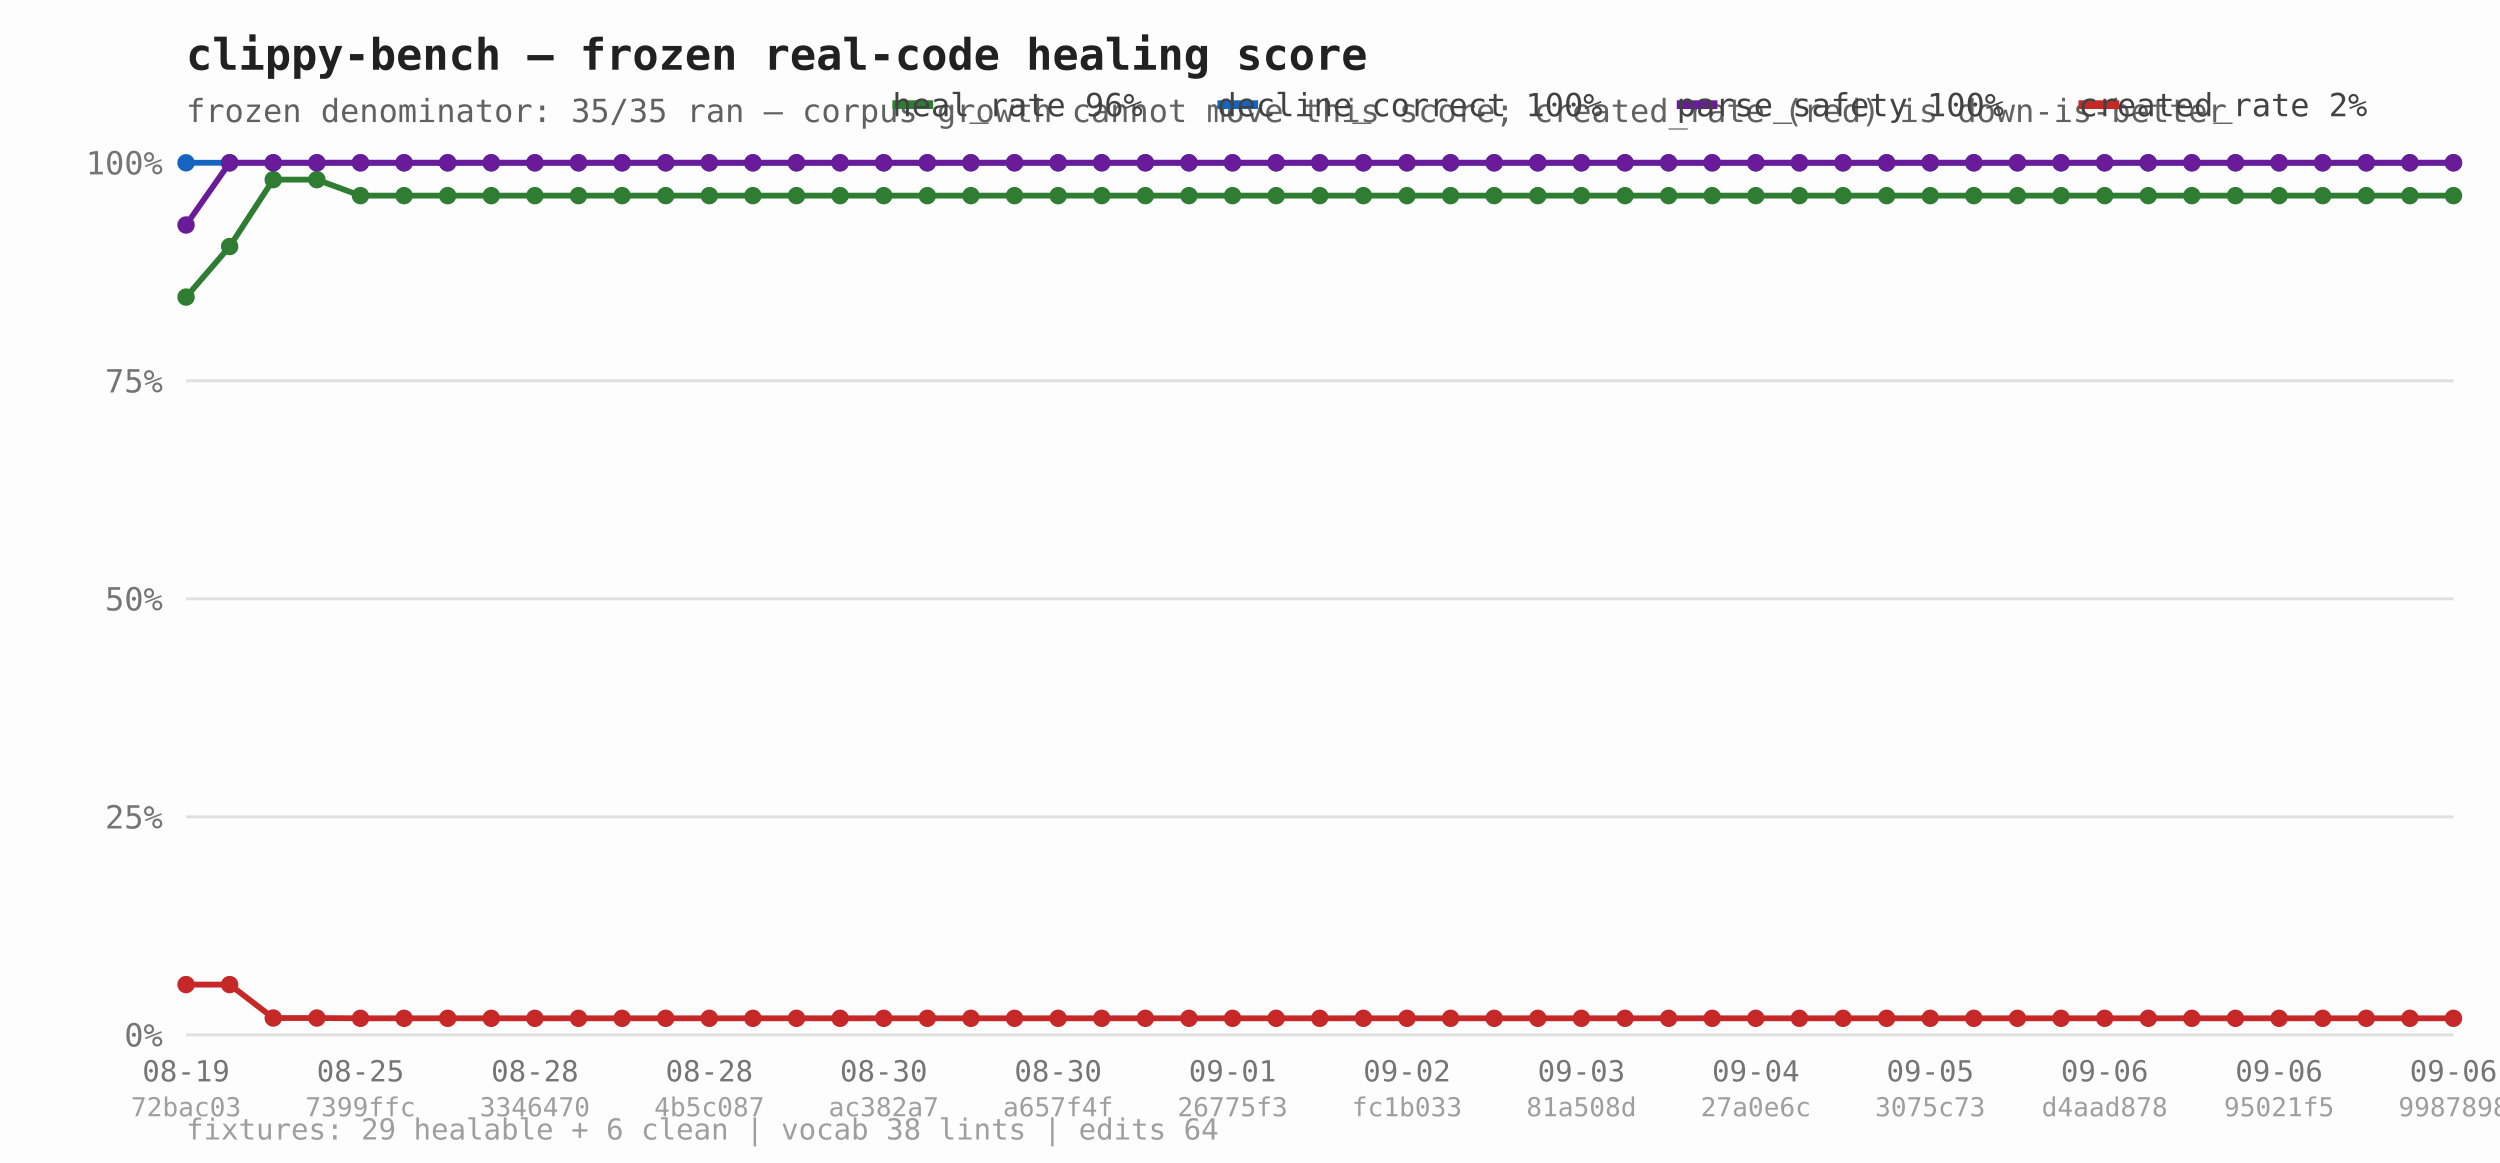
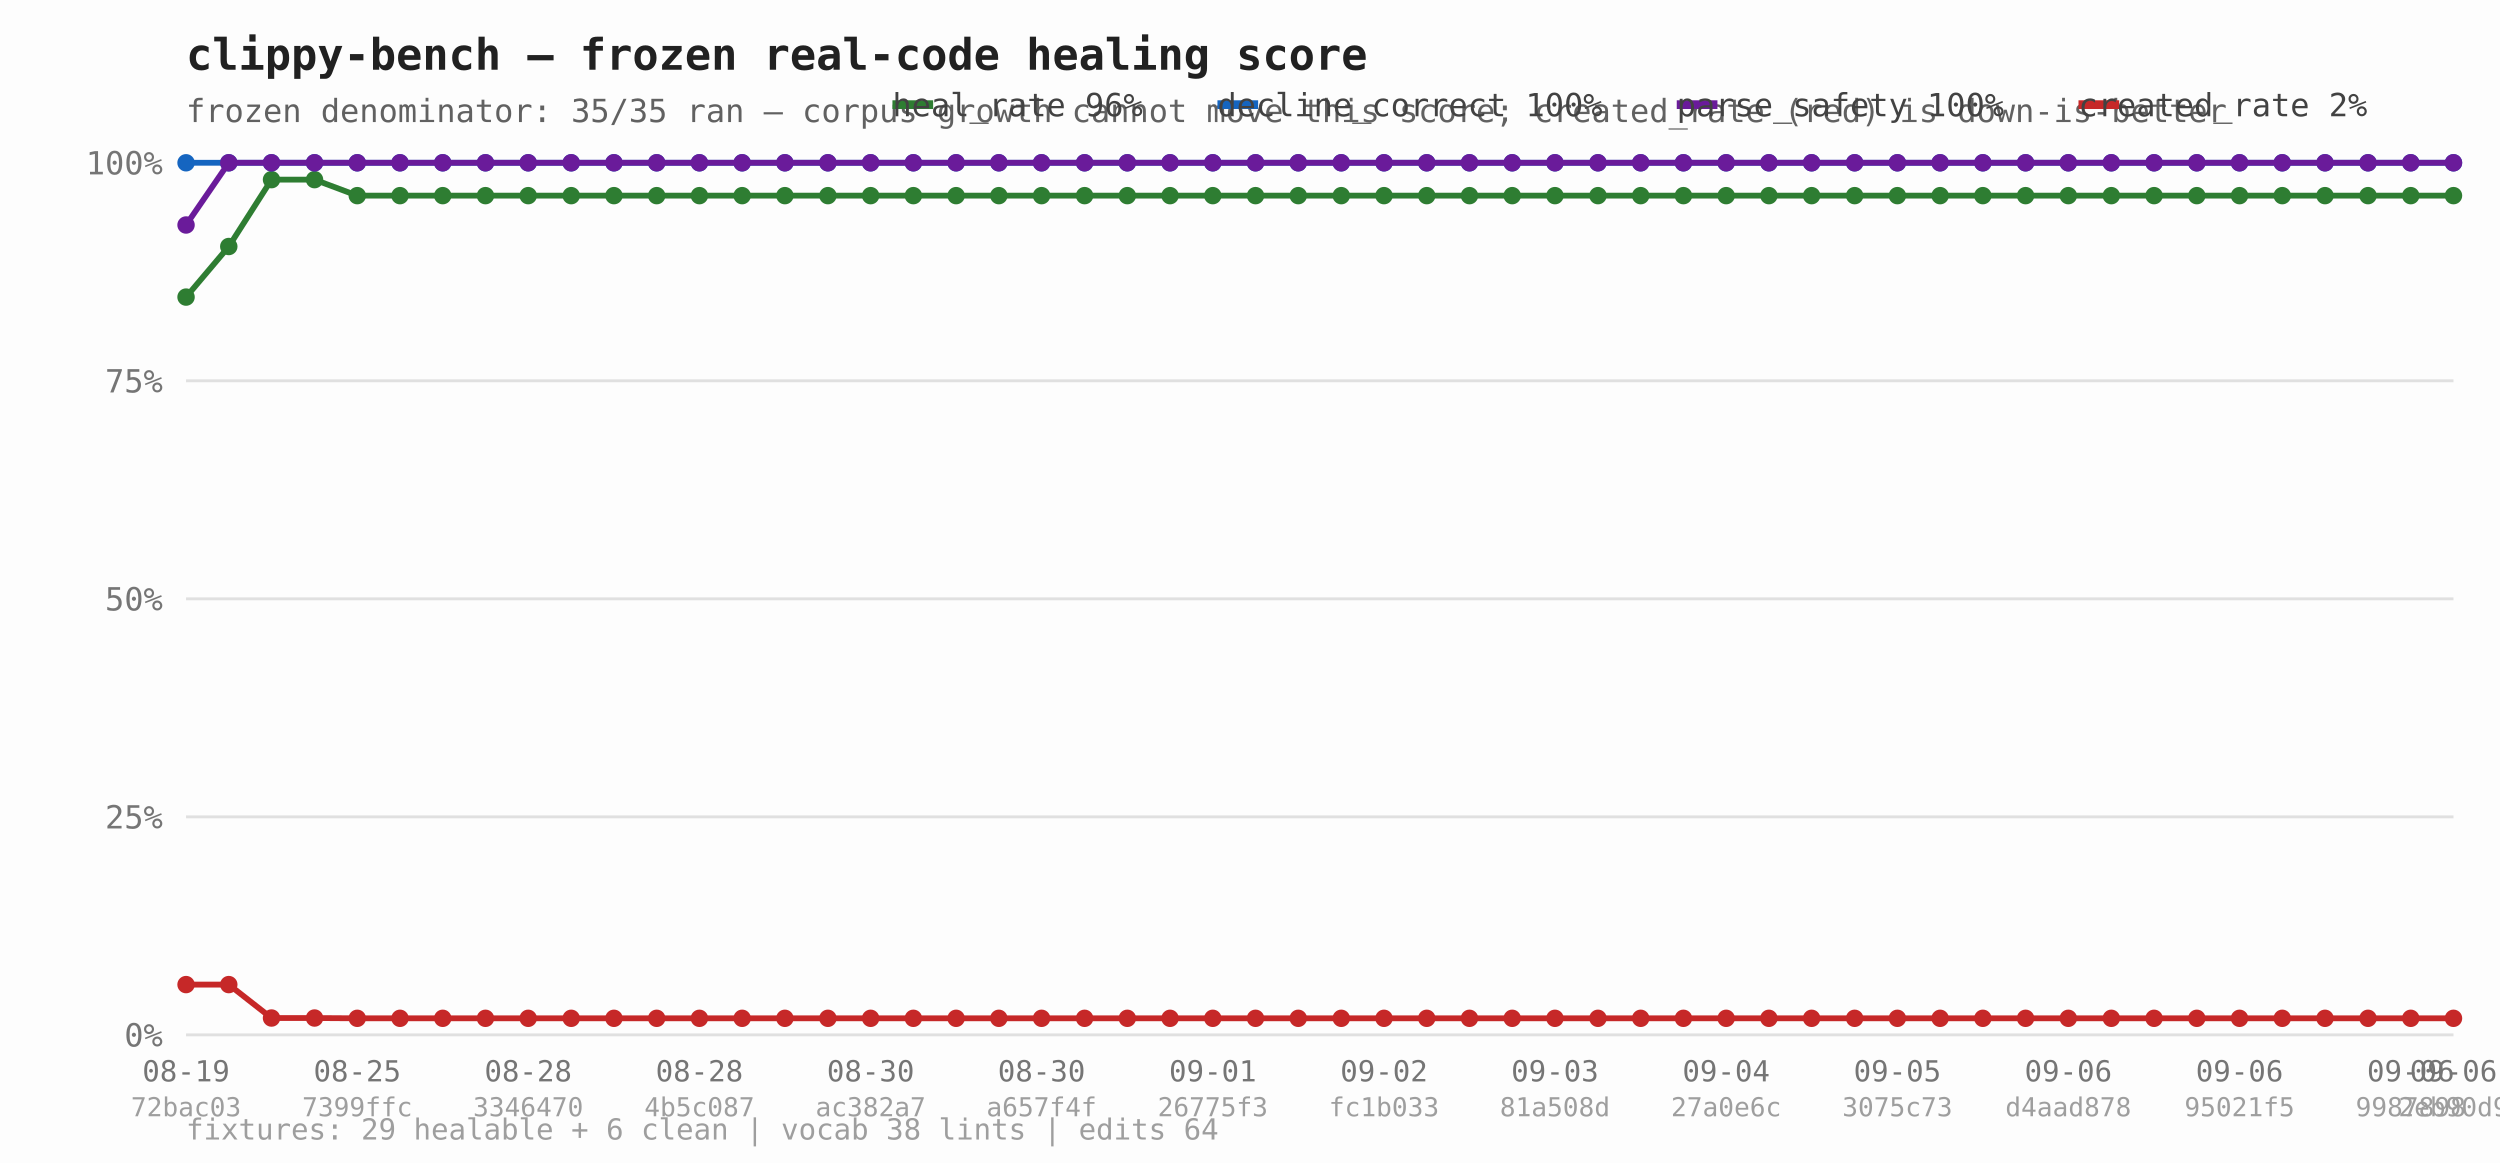
<svg xmlns="http://www.w3.org/2000/svg" width="860" height="400" viewBox="0 0 860 400" font-family="ui-monospace,Menlo,monospace">
  <rect width="100%" height="100%" fill="#fdfdfd" />
  <text x="64" y="24" font-size="15" font-weight="bold" fill="#212121">clippy-bench — frozen real-code healing score</text>
  <text x="64" y="42" font-size="11" fill="#616161">frozen denominator: 35/35 ran — corpus growth cannot move this score; created_rate (red) is down-is-better</text>
  <line x1="64" y1="356.0" x2="844" y2="356.0" stroke="#e0e0e0" stroke-width="1" />
  <text x="56" y="360.0" font-size="11" fill="#757575" text-anchor="end">0%</text>
  <line x1="64" y1="281.0" x2="844" y2="281.0" stroke="#e0e0e0" stroke-width="1" />
  <text x="56" y="285.0" font-size="11" fill="#757575" text-anchor="end">25%</text>
  <line x1="64" y1="206.0" x2="844" y2="206.0" stroke="#e0e0e0" stroke-width="1" />
  <text x="56" y="210.0" font-size="11" fill="#757575" text-anchor="end">50%</text>
  <line x1="64" y1="131.0" x2="844" y2="131.0" stroke="#e0e0e0" stroke-width="1" />
  <text x="56" y="135.0" font-size="11" fill="#757575" text-anchor="end">75%</text>
  <line x1="64" y1="56.0" x2="844" y2="56.0" stroke="#e0e0e0" stroke-width="1" />
  <text x="56" y="60.0" font-size="11" fill="#757575" text-anchor="end">100%</text>
  <line x1="715.0" y1="36" x2="729.0" y2="36" stroke="#c62828" stroke-width="3" />
  <text x="715.0" y="40" font-size="11" fill="#424242">created_rate 2%</text>
  <line x1="576.8" y1="36" x2="590.8" y2="36" stroke="#6a1b9a" stroke-width="3" />
  <text x="576.8" y="40" font-size="11" fill="#424242">parse_safety 100%</text>
  <line x1="418.8" y1="36" x2="432.8" y2="36" stroke="#1565c0" stroke-width="3" />
  <text x="418.8" y="40" font-size="11" fill="#424242">decline_correct 100%</text>
  <line x1="307.0" y1="36" x2="321.0" y2="36" stroke="#2e7d32" stroke-width="3" />
  <text x="307.0" y="40" font-size="11" fill="#424242">heal_rate 96%</text>
-   <path d="M 64.0 102.2 L 79.0 84.8 L 94.0 61.8 L 109.0 61.8 L 124.0 67.3 L 139.0 67.3 L 154.0 67.3 L 169.0 67.3 L 184.0 67.3 L 199.0 67.3 L 214.0 67.3 L 229.0 67.3 L 244.0 67.3 L 259.0 67.3 L 274.0 67.3 L 289.0 67.3 L 304.0 67.3 L 319.0 67.3 L 334.0 67.3 L 349.0 67.3 L 364.0 67.3 L 379.0 67.3 L 394.0 67.3 L 409.0 67.3 L 424.0 67.3 L 439.0 67.3 L 454.0 67.3 L 469.0 67.3 L 484.0 67.3 L 499.0 67.3 L 514.0 67.3 L 529.0 67.3 L 544.0 67.3 L 559.0 67.3 L 574.0 67.3 L 589.0 67.3 L 604.0 67.3 L 619.0 67.3 L 634.0 67.3 L 649.0 67.3 L 664.0 67.3 L 679.0 67.3 L 694.0 67.3 L 709.0 67.3 L 724.0 67.3 L 739.0 67.3 L 754.0 67.3 L 769.0 67.3 L 784.0 67.3 L 799.0 67.3 L 814.0 67.3 L 829.0 67.3 L 844.0 67.3" fill="none" stroke="#2e7d32" stroke-width="2" stroke-linejoin="round" stroke-linecap="round" />
+   <path d="M 64.0 102.2 L 78.7 84.8 L 93.4 61.8 L 108.2 61.8 L 122.9 67.3 L 137.6 67.3 L 152.3 67.3 L 167.0 67.3 L 181.7 67.3 L 196.5 67.3 L 211.2 67.3 L 225.9 67.3 L 240.6 67.3 L 255.3 67.3 L 270.0 67.3 L 284.8 67.3 L 299.5 67.3 L 314.2 67.3 L 328.9 67.3 L 343.6 67.3 L 358.3 67.3 L 373.1 67.3 L 387.8 67.3 L 402.5 67.3 L 417.2 67.3 L 431.9 67.3 L 446.6 67.3 L 461.4 67.3 L 476.1 67.3 L 490.8 67.3 L 505.5 67.3 L 520.2 67.3 L 534.9 67.3 L 549.7 67.3 L 564.4 67.3 L 579.1 67.3 L 593.8 67.3 L 608.5 67.3 L 623.2 67.3 L 638.0 67.3 L 652.7 67.3 L 667.4 67.3 L 682.1 67.3 L 696.8 67.3 L 711.5 67.3 L 726.3 67.3 L 741.0 67.3 L 755.7 67.3 L 770.4 67.3 L 785.1 67.3 L 799.8 67.3 L 814.6 67.3 L 829.3 67.3 L 844.0 67.3" fill="none" stroke="#2e7d32" stroke-width="2" stroke-linejoin="round" stroke-linecap="round" />
  <circle cx="64.0" cy="102.2" r="3" fill="#2e7d32" />
-   <circle cx="79.0" cy="84.8" r="3" fill="#2e7d32" />
-   <circle cx="94.0" cy="61.8" r="3" fill="#2e7d32" />
-   <circle cx="109.0" cy="61.8" r="3" fill="#2e7d32" />
-   <circle cx="124.0" cy="67.3" r="3" fill="#2e7d32" />
-   <circle cx="139.0" cy="67.3" r="3" fill="#2e7d32" />
-   <circle cx="154.0" cy="67.3" r="3" fill="#2e7d32" />
-   <circle cx="169.0" cy="67.3" r="3" fill="#2e7d32" />
-   <circle cx="184.0" cy="67.3" r="3" fill="#2e7d32" />
-   <circle cx="199.0" cy="67.3" r="3" fill="#2e7d32" />
-   <circle cx="214.0" cy="67.3" r="3" fill="#2e7d32" />
-   <circle cx="229.0" cy="67.3" r="3" fill="#2e7d32" />
-   <circle cx="244.0" cy="67.3" r="3" fill="#2e7d32" />
-   <circle cx="259.0" cy="67.3" r="3" fill="#2e7d32" />
-   <circle cx="274.0" cy="67.3" r="3" fill="#2e7d32" />
-   <circle cx="289.0" cy="67.3" r="3" fill="#2e7d32" />
-   <circle cx="304.0" cy="67.3" r="3" fill="#2e7d32" />
-   <circle cx="319.0" cy="67.3" r="3" fill="#2e7d32" />
-   <circle cx="334.0" cy="67.3" r="3" fill="#2e7d32" />
-   <circle cx="349.0" cy="67.3" r="3" fill="#2e7d32" />
-   <circle cx="364.0" cy="67.3" r="3" fill="#2e7d32" />
-   <circle cx="379.0" cy="67.3" r="3" fill="#2e7d32" />
-   <circle cx="394.0" cy="67.3" r="3" fill="#2e7d32" />
-   <circle cx="409.0" cy="67.3" r="3" fill="#2e7d32" />
-   <circle cx="424.0" cy="67.3" r="3" fill="#2e7d32" />
-   <circle cx="439.0" cy="67.3" r="3" fill="#2e7d32" />
-   <circle cx="454.0" cy="67.3" r="3" fill="#2e7d32" />
-   <circle cx="469.0" cy="67.3" r="3" fill="#2e7d32" />
-   <circle cx="484.0" cy="67.3" r="3" fill="#2e7d32" />
-   <circle cx="499.0" cy="67.3" r="3" fill="#2e7d32" />
-   <circle cx="514.0" cy="67.3" r="3" fill="#2e7d32" />
-   <circle cx="529.0" cy="67.3" r="3" fill="#2e7d32" />
-   <circle cx="544.0" cy="67.3" r="3" fill="#2e7d32" />
-   <circle cx="559.0" cy="67.3" r="3" fill="#2e7d32" />
-   <circle cx="574.0" cy="67.3" r="3" fill="#2e7d32" />
-   <circle cx="589.0" cy="67.3" r="3" fill="#2e7d32" />
-   <circle cx="604.0" cy="67.3" r="3" fill="#2e7d32" />
-   <circle cx="619.0" cy="67.3" r="3" fill="#2e7d32" />
-   <circle cx="634.0" cy="67.3" r="3" fill="#2e7d32" />
-   <circle cx="649.0" cy="67.3" r="3" fill="#2e7d32" />
-   <circle cx="664.0" cy="67.3" r="3" fill="#2e7d32" />
-   <circle cx="679.0" cy="67.3" r="3" fill="#2e7d32" />
-   <circle cx="694.0" cy="67.3" r="3" fill="#2e7d32" />
-   <circle cx="709.0" cy="67.3" r="3" fill="#2e7d32" />
-   <circle cx="724.0" cy="67.3" r="3" fill="#2e7d32" />
-   <circle cx="739.0" cy="67.3" r="3" fill="#2e7d32" />
-   <circle cx="754.0" cy="67.3" r="3" fill="#2e7d32" />
-   <circle cx="769.0" cy="67.3" r="3" fill="#2e7d32" />
-   <circle cx="784.0" cy="67.3" r="3" fill="#2e7d32" />
-   <circle cx="799.0" cy="67.3" r="3" fill="#2e7d32" />
-   <circle cx="814.0" cy="67.3" r="3" fill="#2e7d32" />
-   <circle cx="829.0" cy="67.3" r="3" fill="#2e7d32" />
+   <circle cx="78.7" cy="84.8" r="3" fill="#2e7d32" />
+   <circle cx="93.4" cy="61.8" r="3" fill="#2e7d32" />
+   <circle cx="108.2" cy="61.8" r="3" fill="#2e7d32" />
+   <circle cx="122.9" cy="67.3" r="3" fill="#2e7d32" />
+   <circle cx="137.6" cy="67.3" r="3" fill="#2e7d32" />
+   <circle cx="152.3" cy="67.3" r="3" fill="#2e7d32" />
+   <circle cx="167.0" cy="67.3" r="3" fill="#2e7d32" />
+   <circle cx="181.7" cy="67.3" r="3" fill="#2e7d32" />
+   <circle cx="196.5" cy="67.3" r="3" fill="#2e7d32" />
+   <circle cx="211.2" cy="67.3" r="3" fill="#2e7d32" />
+   <circle cx="225.9" cy="67.3" r="3" fill="#2e7d32" />
+   <circle cx="240.6" cy="67.3" r="3" fill="#2e7d32" />
+   <circle cx="255.3" cy="67.3" r="3" fill="#2e7d32" />
+   <circle cx="270.0" cy="67.3" r="3" fill="#2e7d32" />
+   <circle cx="284.8" cy="67.3" r="3" fill="#2e7d32" />
+   <circle cx="299.5" cy="67.3" r="3" fill="#2e7d32" />
+   <circle cx="314.2" cy="67.3" r="3" fill="#2e7d32" />
+   <circle cx="328.9" cy="67.3" r="3" fill="#2e7d32" />
+   <circle cx="343.6" cy="67.3" r="3" fill="#2e7d32" />
+   <circle cx="358.3" cy="67.3" r="3" fill="#2e7d32" />
+   <circle cx="373.1" cy="67.3" r="3" fill="#2e7d32" />
+   <circle cx="387.8" cy="67.3" r="3" fill="#2e7d32" />
+   <circle cx="402.5" cy="67.3" r="3" fill="#2e7d32" />
+   <circle cx="417.2" cy="67.3" r="3" fill="#2e7d32" />
+   <circle cx="431.9" cy="67.3" r="3" fill="#2e7d32" />
+   <circle cx="446.6" cy="67.3" r="3" fill="#2e7d32" />
+   <circle cx="461.4" cy="67.3" r="3" fill="#2e7d32" />
+   <circle cx="476.1" cy="67.3" r="3" fill="#2e7d32" />
+   <circle cx="490.8" cy="67.3" r="3" fill="#2e7d32" />
+   <circle cx="505.5" cy="67.3" r="3" fill="#2e7d32" />
+   <circle cx="520.2" cy="67.3" r="3" fill="#2e7d32" />
+   <circle cx="534.9" cy="67.3" r="3" fill="#2e7d32" />
+   <circle cx="549.7" cy="67.3" r="3" fill="#2e7d32" />
+   <circle cx="564.4" cy="67.3" r="3" fill="#2e7d32" />
+   <circle cx="579.1" cy="67.3" r="3" fill="#2e7d32" />
+   <circle cx="593.8" cy="67.3" r="3" fill="#2e7d32" />
+   <circle cx="608.5" cy="67.3" r="3" fill="#2e7d32" />
+   <circle cx="623.2" cy="67.3" r="3" fill="#2e7d32" />
+   <circle cx="638.0" cy="67.3" r="3" fill="#2e7d32" />
+   <circle cx="652.7" cy="67.3" r="3" fill="#2e7d32" />
+   <circle cx="667.4" cy="67.3" r="3" fill="#2e7d32" />
+   <circle cx="682.1" cy="67.3" r="3" fill="#2e7d32" />
+   <circle cx="696.8" cy="67.3" r="3" fill="#2e7d32" />
+   <circle cx="711.5" cy="67.3" r="3" fill="#2e7d32" />
+   <circle cx="726.3" cy="67.3" r="3" fill="#2e7d32" />
+   <circle cx="741.0" cy="67.3" r="3" fill="#2e7d32" />
+   <circle cx="755.7" cy="67.3" r="3" fill="#2e7d32" />
+   <circle cx="770.4" cy="67.3" r="3" fill="#2e7d32" />
+   <circle cx="785.1" cy="67.3" r="3" fill="#2e7d32" />
+   <circle cx="799.8" cy="67.3" r="3" fill="#2e7d32" />
+   <circle cx="814.6" cy="67.3" r="3" fill="#2e7d32" />
+   <circle cx="829.3" cy="67.3" r="3" fill="#2e7d32" />
  <circle cx="844.0" cy="67.3" r="3" fill="#2e7d32" />
-   <path d="M 64.0 56.0 L 79.0 56.0 L 94.0 56.0 L 109.0 56.0 L 124.0 56.0 L 139.0 56.0 L 154.0 56.0 L 169.0 56.0 L 184.0 56.0 L 199.0 56.0 L 214.0 56.0 L 229.0 56.0 L 244.0 56.0 L 259.0 56.0 L 274.0 56.0 L 289.0 56.0 L 304.0 56.0 L 319.0 56.0 L 334.0 56.0 L 349.0 56.0 L 364.0 56.0 L 379.0 56.0 L 394.0 56.0 L 409.0 56.0 L 424.0 56.0 L 439.0 56.0 L 454.0 56.0 L 469.0 56.0 L 484.0 56.0 L 499.0 56.0 L 514.0 56.0 L 529.0 56.0 L 544.0 56.0 L 559.0 56.0 L 574.0 56.0 L 589.0 56.0 L 604.0 56.0 L 619.0 56.0 L 634.0 56.0 L 649.0 56.0 L 664.0 56.0 L 679.0 56.0 L 694.0 56.0 L 709.0 56.0 L 724.0 56.0 L 739.0 56.0 L 754.0 56.0 L 769.0 56.0 L 784.0 56.0 L 799.0 56.0 L 814.0 56.0 L 829.0 56.0 L 844.0 56.0" fill="none" stroke="#1565c0" stroke-width="2" stroke-linejoin="round" stroke-linecap="round" />
+   <path d="M 64.0 56.0 L 78.7 56.0 L 93.4 56.0 L 108.2 56.0 L 122.9 56.0 L 137.6 56.0 L 152.3 56.0 L 167.0 56.0 L 181.7 56.0 L 196.5 56.0 L 211.2 56.0 L 225.9 56.0 L 240.6 56.0 L 255.3 56.0 L 270.0 56.0 L 284.8 56.0 L 299.5 56.0 L 314.2 56.0 L 328.9 56.0 L 343.6 56.0 L 358.3 56.0 L 373.1 56.0 L 387.8 56.0 L 402.5 56.0 L 417.2 56.0 L 431.9 56.0 L 446.6 56.0 L 461.4 56.0 L 476.1 56.0 L 490.8 56.0 L 505.5 56.0 L 520.2 56.0 L 534.9 56.0 L 549.7 56.0 L 564.4 56.0 L 579.1 56.0 L 593.8 56.0 L 608.5 56.0 L 623.2 56.0 L 638.0 56.0 L 652.7 56.0 L 667.4 56.0 L 682.1 56.0 L 696.8 56.0 L 711.5 56.0 L 726.3 56.0 L 741.0 56.0 L 755.7 56.0 L 770.4 56.0 L 785.1 56.0 L 799.8 56.0 L 814.6 56.0 L 829.3 56.0 L 844.0 56.0" fill="none" stroke="#1565c0" stroke-width="2" stroke-linejoin="round" stroke-linecap="round" />
  <circle cx="64.0" cy="56.0" r="3" fill="#1565c0" />
-   <circle cx="79.0" cy="56.0" r="3" fill="#1565c0" />
-   <circle cx="94.0" cy="56.0" r="3" fill="#1565c0" />
-   <circle cx="109.0" cy="56.0" r="3" fill="#1565c0" />
-   <circle cx="124.0" cy="56.0" r="3" fill="#1565c0" />
-   <circle cx="139.0" cy="56.0" r="3" fill="#1565c0" />
-   <circle cx="154.0" cy="56.0" r="3" fill="#1565c0" />
-   <circle cx="169.0" cy="56.0" r="3" fill="#1565c0" />
-   <circle cx="184.0" cy="56.0" r="3" fill="#1565c0" />
-   <circle cx="199.0" cy="56.0" r="3" fill="#1565c0" />
-   <circle cx="214.0" cy="56.0" r="3" fill="#1565c0" />
-   <circle cx="229.0" cy="56.0" r="3" fill="#1565c0" />
-   <circle cx="244.0" cy="56.0" r="3" fill="#1565c0" />
-   <circle cx="259.0" cy="56.0" r="3" fill="#1565c0" />
-   <circle cx="274.0" cy="56.0" r="3" fill="#1565c0" />
-   <circle cx="289.0" cy="56.0" r="3" fill="#1565c0" />
-   <circle cx="304.0" cy="56.0" r="3" fill="#1565c0" />
-   <circle cx="319.0" cy="56.0" r="3" fill="#1565c0" />
-   <circle cx="334.0" cy="56.0" r="3" fill="#1565c0" />
-   <circle cx="349.0" cy="56.0" r="3" fill="#1565c0" />
-   <circle cx="364.0" cy="56.0" r="3" fill="#1565c0" />
-   <circle cx="379.0" cy="56.0" r="3" fill="#1565c0" />
-   <circle cx="394.0" cy="56.0" r="3" fill="#1565c0" />
-   <circle cx="409.0" cy="56.0" r="3" fill="#1565c0" />
-   <circle cx="424.0" cy="56.0" r="3" fill="#1565c0" />
-   <circle cx="439.0" cy="56.0" r="3" fill="#1565c0" />
-   <circle cx="454.0" cy="56.0" r="3" fill="#1565c0" />
-   <circle cx="469.0" cy="56.0" r="3" fill="#1565c0" />
-   <circle cx="484.0" cy="56.0" r="3" fill="#1565c0" />
-   <circle cx="499.0" cy="56.0" r="3" fill="#1565c0" />
-   <circle cx="514.0" cy="56.0" r="3" fill="#1565c0" />
-   <circle cx="529.0" cy="56.0" r="3" fill="#1565c0" />
-   <circle cx="544.0" cy="56.0" r="3" fill="#1565c0" />
-   <circle cx="559.0" cy="56.0" r="3" fill="#1565c0" />
-   <circle cx="574.0" cy="56.0" r="3" fill="#1565c0" />
-   <circle cx="589.0" cy="56.0" r="3" fill="#1565c0" />
-   <circle cx="604.0" cy="56.0" r="3" fill="#1565c0" />
-   <circle cx="619.0" cy="56.0" r="3" fill="#1565c0" />
-   <circle cx="634.0" cy="56.0" r="3" fill="#1565c0" />
-   <circle cx="649.0" cy="56.0" r="3" fill="#1565c0" />
-   <circle cx="664.0" cy="56.0" r="3" fill="#1565c0" />
-   <circle cx="679.0" cy="56.0" r="3" fill="#1565c0" />
-   <circle cx="694.0" cy="56.0" r="3" fill="#1565c0" />
-   <circle cx="709.0" cy="56.0" r="3" fill="#1565c0" />
-   <circle cx="724.0" cy="56.0" r="3" fill="#1565c0" />
-   <circle cx="739.0" cy="56.0" r="3" fill="#1565c0" />
-   <circle cx="754.0" cy="56.0" r="3" fill="#1565c0" />
-   <circle cx="769.0" cy="56.0" r="3" fill="#1565c0" />
-   <circle cx="784.0" cy="56.0" r="3" fill="#1565c0" />
-   <circle cx="799.0" cy="56.0" r="3" fill="#1565c0" />
-   <circle cx="814.0" cy="56.0" r="3" fill="#1565c0" />
-   <circle cx="829.0" cy="56.0" r="3" fill="#1565c0" />
+   <circle cx="78.7" cy="56.0" r="3" fill="#1565c0" />
+   <circle cx="93.4" cy="56.0" r="3" fill="#1565c0" />
+   <circle cx="108.2" cy="56.0" r="3" fill="#1565c0" />
+   <circle cx="122.9" cy="56.0" r="3" fill="#1565c0" />
+   <circle cx="137.6" cy="56.0" r="3" fill="#1565c0" />
+   <circle cx="152.3" cy="56.0" r="3" fill="#1565c0" />
+   <circle cx="167.0" cy="56.0" r="3" fill="#1565c0" />
+   <circle cx="181.7" cy="56.0" r="3" fill="#1565c0" />
+   <circle cx="196.5" cy="56.0" r="3" fill="#1565c0" />
+   <circle cx="211.2" cy="56.0" r="3" fill="#1565c0" />
+   <circle cx="225.9" cy="56.0" r="3" fill="#1565c0" />
+   <circle cx="240.6" cy="56.0" r="3" fill="#1565c0" />
+   <circle cx="255.3" cy="56.0" r="3" fill="#1565c0" />
+   <circle cx="270.0" cy="56.0" r="3" fill="#1565c0" />
+   <circle cx="284.8" cy="56.0" r="3" fill="#1565c0" />
+   <circle cx="299.5" cy="56.0" r="3" fill="#1565c0" />
+   <circle cx="314.2" cy="56.0" r="3" fill="#1565c0" />
+   <circle cx="328.9" cy="56.0" r="3" fill="#1565c0" />
+   <circle cx="343.6" cy="56.0" r="3" fill="#1565c0" />
+   <circle cx="358.3" cy="56.0" r="3" fill="#1565c0" />
+   <circle cx="373.1" cy="56.0" r="3" fill="#1565c0" />
+   <circle cx="387.8" cy="56.0" r="3" fill="#1565c0" />
+   <circle cx="402.5" cy="56.0" r="3" fill="#1565c0" />
+   <circle cx="417.2" cy="56.0" r="3" fill="#1565c0" />
+   <circle cx="431.9" cy="56.0" r="3" fill="#1565c0" />
+   <circle cx="446.6" cy="56.0" r="3" fill="#1565c0" />
+   <circle cx="461.4" cy="56.0" r="3" fill="#1565c0" />
+   <circle cx="476.1" cy="56.0" r="3" fill="#1565c0" />
+   <circle cx="490.8" cy="56.0" r="3" fill="#1565c0" />
+   <circle cx="505.5" cy="56.0" r="3" fill="#1565c0" />
+   <circle cx="520.2" cy="56.0" r="3" fill="#1565c0" />
+   <circle cx="534.9" cy="56.0" r="3" fill="#1565c0" />
+   <circle cx="549.7" cy="56.0" r="3" fill="#1565c0" />
+   <circle cx="564.4" cy="56.0" r="3" fill="#1565c0" />
+   <circle cx="579.1" cy="56.0" r="3" fill="#1565c0" />
+   <circle cx="593.8" cy="56.0" r="3" fill="#1565c0" />
+   <circle cx="608.5" cy="56.0" r="3" fill="#1565c0" />
+   <circle cx="623.2" cy="56.0" r="3" fill="#1565c0" />
+   <circle cx="638.0" cy="56.0" r="3" fill="#1565c0" />
+   <circle cx="652.7" cy="56.0" r="3" fill="#1565c0" />
+   <circle cx="667.4" cy="56.0" r="3" fill="#1565c0" />
+   <circle cx="682.1" cy="56.0" r="3" fill="#1565c0" />
+   <circle cx="696.8" cy="56.0" r="3" fill="#1565c0" />
+   <circle cx="711.5" cy="56.0" r="3" fill="#1565c0" />
+   <circle cx="726.3" cy="56.0" r="3" fill="#1565c0" />
+   <circle cx="741.0" cy="56.0" r="3" fill="#1565c0" />
+   <circle cx="755.7" cy="56.0" r="3" fill="#1565c0" />
+   <circle cx="770.4" cy="56.0" r="3" fill="#1565c0" />
+   <circle cx="785.1" cy="56.0" r="3" fill="#1565c0" />
+   <circle cx="799.8" cy="56.0" r="3" fill="#1565c0" />
+   <circle cx="814.6" cy="56.0" r="3" fill="#1565c0" />
+   <circle cx="829.3" cy="56.0" r="3" fill="#1565c0" />
  <circle cx="844.0" cy="56.0" r="3" fill="#1565c0" />
-   <path d="M 64.0 77.4 L 79.0 56.0 L 94.0 56.0 L 109.0 56.0 L 124.0 56.0 L 139.0 56.0 L 154.0 56.0 L 169.0 56.0 L 184.0 56.0 L 199.0 56.0 L 214.0 56.0 L 229.0 56.0 L 244.0 56.0 L 259.0 56.0 L 274.0 56.0 L 289.0 56.0 L 304.0 56.0 L 319.0 56.0 L 334.0 56.0 L 349.0 56.0 L 364.0 56.0 L 379.0 56.0 L 394.0 56.0 L 409.0 56.0 L 424.0 56.0 L 439.0 56.0 L 454.0 56.0 L 469.0 56.0 L 484.0 56.0 L 499.0 56.0 L 514.0 56.0 L 529.0 56.0 L 544.0 56.0 L 559.0 56.0 L 574.0 56.0 L 589.0 56.0 L 604.0 56.0 L 619.0 56.0 L 634.0 56.0 L 649.0 56.0 L 664.0 56.0 L 679.0 56.0 L 694.0 56.0 L 709.0 56.0 L 724.0 56.0 L 739.0 56.0 L 754.0 56.0 L 769.0 56.0 L 784.0 56.0 L 799.0 56.0 L 814.0 56.0 L 829.0 56.0 L 844.0 56.0" fill="none" stroke="#6a1b9a" stroke-width="2" stroke-linejoin="round" stroke-linecap="round" />
+   <path d="M 64.0 77.4 L 78.7 56.0 L 93.4 56.0 L 108.2 56.0 L 122.9 56.0 L 137.6 56.0 L 152.3 56.0 L 167.0 56.0 L 181.7 56.0 L 196.5 56.0 L 211.2 56.0 L 225.9 56.0 L 240.6 56.0 L 255.3 56.0 L 270.0 56.0 L 284.8 56.0 L 299.5 56.0 L 314.2 56.0 L 328.9 56.0 L 343.6 56.0 L 358.3 56.0 L 373.1 56.0 L 387.8 56.0 L 402.5 56.0 L 417.2 56.0 L 431.9 56.0 L 446.6 56.0 L 461.4 56.0 L 476.1 56.0 L 490.8 56.0 L 505.5 56.0 L 520.2 56.0 L 534.9 56.0 L 549.7 56.0 L 564.4 56.0 L 579.1 56.0 L 593.8 56.0 L 608.5 56.0 L 623.2 56.0 L 638.0 56.0 L 652.7 56.0 L 667.4 56.0 L 682.1 56.0 L 696.8 56.0 L 711.5 56.0 L 726.3 56.0 L 741.0 56.0 L 755.7 56.0 L 770.4 56.0 L 785.1 56.0 L 799.8 56.0 L 814.6 56.0 L 829.3 56.0 L 844.0 56.0" fill="none" stroke="#6a1b9a" stroke-width="2" stroke-linejoin="round" stroke-linecap="round" />
  <circle cx="64.0" cy="77.4" r="3" fill="#6a1b9a" />
-   <circle cx="79.0" cy="56.0" r="3" fill="#6a1b9a" />
-   <circle cx="94.0" cy="56.0" r="3" fill="#6a1b9a" />
-   <circle cx="109.0" cy="56.0" r="3" fill="#6a1b9a" />
-   <circle cx="124.0" cy="56.0" r="3" fill="#6a1b9a" />
-   <circle cx="139.0" cy="56.0" r="3" fill="#6a1b9a" />
-   <circle cx="154.0" cy="56.0" r="3" fill="#6a1b9a" />
-   <circle cx="169.0" cy="56.0" r="3" fill="#6a1b9a" />
-   <circle cx="184.0" cy="56.0" r="3" fill="#6a1b9a" />
-   <circle cx="199.0" cy="56.0" r="3" fill="#6a1b9a" />
-   <circle cx="214.0" cy="56.0" r="3" fill="#6a1b9a" />
-   <circle cx="229.0" cy="56.0" r="3" fill="#6a1b9a" />
-   <circle cx="244.0" cy="56.0" r="3" fill="#6a1b9a" />
-   <circle cx="259.0" cy="56.0" r="3" fill="#6a1b9a" />
-   <circle cx="274.0" cy="56.0" r="3" fill="#6a1b9a" />
-   <circle cx="289.0" cy="56.0" r="3" fill="#6a1b9a" />
-   <circle cx="304.0" cy="56.0" r="3" fill="#6a1b9a" />
-   <circle cx="319.0" cy="56.0" r="3" fill="#6a1b9a" />
-   <circle cx="334.0" cy="56.0" r="3" fill="#6a1b9a" />
-   <circle cx="349.0" cy="56.0" r="3" fill="#6a1b9a" />
-   <circle cx="364.0" cy="56.0" r="3" fill="#6a1b9a" />
-   <circle cx="379.0" cy="56.0" r="3" fill="#6a1b9a" />
-   <circle cx="394.0" cy="56.0" r="3" fill="#6a1b9a" />
-   <circle cx="409.0" cy="56.0" r="3" fill="#6a1b9a" />
-   <circle cx="424.0" cy="56.0" r="3" fill="#6a1b9a" />
-   <circle cx="439.0" cy="56.0" r="3" fill="#6a1b9a" />
-   <circle cx="454.0" cy="56.0" r="3" fill="#6a1b9a" />
-   <circle cx="469.0" cy="56.0" r="3" fill="#6a1b9a" />
-   <circle cx="484.0" cy="56.0" r="3" fill="#6a1b9a" />
-   <circle cx="499.0" cy="56.0" r="3" fill="#6a1b9a" />
-   <circle cx="514.0" cy="56.0" r="3" fill="#6a1b9a" />
-   <circle cx="529.0" cy="56.0" r="3" fill="#6a1b9a" />
-   <circle cx="544.0" cy="56.0" r="3" fill="#6a1b9a" />
-   <circle cx="559.0" cy="56.0" r="3" fill="#6a1b9a" />
-   <circle cx="574.0" cy="56.0" r="3" fill="#6a1b9a" />
-   <circle cx="589.0" cy="56.0" r="3" fill="#6a1b9a" />
-   <circle cx="604.0" cy="56.0" r="3" fill="#6a1b9a" />
-   <circle cx="619.0" cy="56.0" r="3" fill="#6a1b9a" />
-   <circle cx="634.0" cy="56.0" r="3" fill="#6a1b9a" />
-   <circle cx="649.0" cy="56.0" r="3" fill="#6a1b9a" />
-   <circle cx="664.0" cy="56.0" r="3" fill="#6a1b9a" />
-   <circle cx="679.0" cy="56.0" r="3" fill="#6a1b9a" />
-   <circle cx="694.0" cy="56.0" r="3" fill="#6a1b9a" />
-   <circle cx="709.0" cy="56.0" r="3" fill="#6a1b9a" />
-   <circle cx="724.0" cy="56.0" r="3" fill="#6a1b9a" />
-   <circle cx="739.0" cy="56.0" r="3" fill="#6a1b9a" />
-   <circle cx="754.0" cy="56.0" r="3" fill="#6a1b9a" />
-   <circle cx="769.0" cy="56.0" r="3" fill="#6a1b9a" />
-   <circle cx="784.0" cy="56.0" r="3" fill="#6a1b9a" />
-   <circle cx="799.0" cy="56.0" r="3" fill="#6a1b9a" />
-   <circle cx="814.0" cy="56.0" r="3" fill="#6a1b9a" />
-   <circle cx="829.0" cy="56.0" r="3" fill="#6a1b9a" />
+   <circle cx="78.7" cy="56.0" r="3" fill="#6a1b9a" />
+   <circle cx="93.4" cy="56.0" r="3" fill="#6a1b9a" />
+   <circle cx="108.2" cy="56.0" r="3" fill="#6a1b9a" />
+   <circle cx="122.9" cy="56.0" r="3" fill="#6a1b9a" />
+   <circle cx="137.6" cy="56.0" r="3" fill="#6a1b9a" />
+   <circle cx="152.3" cy="56.0" r="3" fill="#6a1b9a" />
+   <circle cx="167.0" cy="56.0" r="3" fill="#6a1b9a" />
+   <circle cx="181.7" cy="56.0" r="3" fill="#6a1b9a" />
+   <circle cx="196.5" cy="56.0" r="3" fill="#6a1b9a" />
+   <circle cx="211.2" cy="56.0" r="3" fill="#6a1b9a" />
+   <circle cx="225.9" cy="56.0" r="3" fill="#6a1b9a" />
+   <circle cx="240.6" cy="56.0" r="3" fill="#6a1b9a" />
+   <circle cx="255.3" cy="56.0" r="3" fill="#6a1b9a" />
+   <circle cx="270.0" cy="56.0" r="3" fill="#6a1b9a" />
+   <circle cx="284.8" cy="56.0" r="3" fill="#6a1b9a" />
+   <circle cx="299.5" cy="56.0" r="3" fill="#6a1b9a" />
+   <circle cx="314.2" cy="56.0" r="3" fill="#6a1b9a" />
+   <circle cx="328.9" cy="56.0" r="3" fill="#6a1b9a" />
+   <circle cx="343.6" cy="56.0" r="3" fill="#6a1b9a" />
+   <circle cx="358.3" cy="56.0" r="3" fill="#6a1b9a" />
+   <circle cx="373.1" cy="56.0" r="3" fill="#6a1b9a" />
+   <circle cx="387.8" cy="56.0" r="3" fill="#6a1b9a" />
+   <circle cx="402.5" cy="56.0" r="3" fill="#6a1b9a" />
+   <circle cx="417.2" cy="56.0" r="3" fill="#6a1b9a" />
+   <circle cx="431.9" cy="56.0" r="3" fill="#6a1b9a" />
+   <circle cx="446.6" cy="56.0" r="3" fill="#6a1b9a" />
+   <circle cx="461.4" cy="56.0" r="3" fill="#6a1b9a" />
+   <circle cx="476.1" cy="56.0" r="3" fill="#6a1b9a" />
+   <circle cx="490.8" cy="56.0" r="3" fill="#6a1b9a" />
+   <circle cx="505.5" cy="56.0" r="3" fill="#6a1b9a" />
+   <circle cx="520.2" cy="56.0" r="3" fill="#6a1b9a" />
+   <circle cx="534.9" cy="56.0" r="3" fill="#6a1b9a" />
+   <circle cx="549.7" cy="56.0" r="3" fill="#6a1b9a" />
+   <circle cx="564.4" cy="56.0" r="3" fill="#6a1b9a" />
+   <circle cx="579.1" cy="56.0" r="3" fill="#6a1b9a" />
+   <circle cx="593.8" cy="56.0" r="3" fill="#6a1b9a" />
+   <circle cx="608.5" cy="56.0" r="3" fill="#6a1b9a" />
+   <circle cx="623.2" cy="56.0" r="3" fill="#6a1b9a" />
+   <circle cx="638.0" cy="56.0" r="3" fill="#6a1b9a" />
+   <circle cx="652.7" cy="56.0" r="3" fill="#6a1b9a" />
+   <circle cx="667.4" cy="56.0" r="3" fill="#6a1b9a" />
+   <circle cx="682.1" cy="56.0" r="3" fill="#6a1b9a" />
+   <circle cx="696.8" cy="56.0" r="3" fill="#6a1b9a" />
+   <circle cx="711.5" cy="56.0" r="3" fill="#6a1b9a" />
+   <circle cx="726.3" cy="56.0" r="3" fill="#6a1b9a" />
+   <circle cx="741.0" cy="56.0" r="3" fill="#6a1b9a" />
+   <circle cx="755.7" cy="56.0" r="3" fill="#6a1b9a" />
+   <circle cx="770.4" cy="56.0" r="3" fill="#6a1b9a" />
+   <circle cx="785.1" cy="56.0" r="3" fill="#6a1b9a" />
+   <circle cx="799.8" cy="56.0" r="3" fill="#6a1b9a" />
+   <circle cx="814.6" cy="56.0" r="3" fill="#6a1b9a" />
+   <circle cx="829.3" cy="56.0" r="3" fill="#6a1b9a" />
  <circle cx="844.0" cy="56.0" r="3" fill="#6a1b9a" />
-   <path d="M 64.0 338.7 L 79.0 338.7 L 94.0 350.2 L 109.0 350.2 L 124.0 350.3 L 139.0 350.3 L 154.0 350.3 L 169.0 350.3 L 184.0 350.3 L 199.0 350.3 L 214.0 350.3 L 229.0 350.3 L 244.0 350.3 L 259.0 350.3 L 274.0 350.3 L 289.0 350.3 L 304.0 350.3 L 319.0 350.3 L 334.0 350.3 L 349.0 350.3 L 364.0 350.3 L 379.0 350.3 L 394.0 350.3 L 409.0 350.3 L 424.0 350.3 L 439.0 350.3 L 454.0 350.3 L 469.0 350.3 L 484.0 350.3 L 499.0 350.3 L 514.0 350.3 L 529.0 350.3 L 544.0 350.3 L 559.0 350.3 L 574.0 350.3 L 589.0 350.3 L 604.0 350.3 L 619.0 350.3 L 634.0 350.3 L 649.0 350.3 L 664.0 350.3 L 679.0 350.3 L 694.0 350.3 L 709.0 350.3 L 724.0 350.3 L 739.0 350.3 L 754.0 350.3 L 769.0 350.3 L 784.0 350.3 L 799.0 350.3 L 814.0 350.3 L 829.0 350.3 L 844.0 350.3" fill="none" stroke="#c62828" stroke-width="2" stroke-linejoin="round" stroke-linecap="round" />
+   <path d="M 64.0 338.7 L 78.7 338.7 L 93.4 350.2 L 108.2 350.2 L 122.9 350.3 L 137.6 350.3 L 152.3 350.3 L 167.0 350.3 L 181.7 350.3 L 196.5 350.3 L 211.2 350.3 L 225.9 350.3 L 240.6 350.3 L 255.3 350.3 L 270.0 350.3 L 284.8 350.3 L 299.5 350.3 L 314.2 350.3 L 328.9 350.3 L 343.6 350.3 L 358.3 350.3 L 373.1 350.3 L 387.8 350.3 L 402.5 350.3 L 417.2 350.3 L 431.9 350.3 L 446.6 350.3 L 461.4 350.3 L 476.1 350.3 L 490.8 350.3 L 505.5 350.3 L 520.2 350.3 L 534.9 350.3 L 549.7 350.3 L 564.4 350.3 L 579.1 350.3 L 593.8 350.3 L 608.5 350.3 L 623.2 350.3 L 638.0 350.3 L 652.7 350.3 L 667.4 350.3 L 682.1 350.3 L 696.8 350.3 L 711.5 350.3 L 726.3 350.3 L 741.0 350.3 L 755.7 350.3 L 770.4 350.3 L 785.1 350.3 L 799.8 350.3 L 814.6 350.3 L 829.3 350.3 L 844.0 350.3" fill="none" stroke="#c62828" stroke-width="2" stroke-linejoin="round" stroke-linecap="round" />
  <circle cx="64.0" cy="338.7" r="3" fill="#c62828" />
-   <circle cx="79.0" cy="338.7" r="3" fill="#c62828" />
-   <circle cx="94.0" cy="350.2" r="3" fill="#c62828" />
-   <circle cx="109.0" cy="350.2" r="3" fill="#c62828" />
-   <circle cx="124.0" cy="350.3" r="3" fill="#c62828" />
-   <circle cx="139.0" cy="350.3" r="3" fill="#c62828" />
-   <circle cx="154.0" cy="350.3" r="3" fill="#c62828" />
-   <circle cx="169.0" cy="350.3" r="3" fill="#c62828" />
-   <circle cx="184.0" cy="350.3" r="3" fill="#c62828" />
-   <circle cx="199.0" cy="350.3" r="3" fill="#c62828" />
-   <circle cx="214.0" cy="350.3" r="3" fill="#c62828" />
-   <circle cx="229.0" cy="350.3" r="3" fill="#c62828" />
-   <circle cx="244.0" cy="350.3" r="3" fill="#c62828" />
-   <circle cx="259.0" cy="350.3" r="3" fill="#c62828" />
-   <circle cx="274.0" cy="350.3" r="3" fill="#c62828" />
-   <circle cx="289.0" cy="350.3" r="3" fill="#c62828" />
-   <circle cx="304.0" cy="350.3" r="3" fill="#c62828" />
-   <circle cx="319.0" cy="350.3" r="3" fill="#c62828" />
-   <circle cx="334.0" cy="350.3" r="3" fill="#c62828" />
-   <circle cx="349.0" cy="350.3" r="3" fill="#c62828" />
-   <circle cx="364.0" cy="350.3" r="3" fill="#c62828" />
-   <circle cx="379.0" cy="350.3" r="3" fill="#c62828" />
-   <circle cx="394.0" cy="350.3" r="3" fill="#c62828" />
-   <circle cx="409.0" cy="350.3" r="3" fill="#c62828" />
-   <circle cx="424.0" cy="350.3" r="3" fill="#c62828" />
-   <circle cx="439.0" cy="350.3" r="3" fill="#c62828" />
-   <circle cx="454.0" cy="350.3" r="3" fill="#c62828" />
-   <circle cx="469.0" cy="350.3" r="3" fill="#c62828" />
-   <circle cx="484.0" cy="350.3" r="3" fill="#c62828" />
-   <circle cx="499.0" cy="350.3" r="3" fill="#c62828" />
-   <circle cx="514.0" cy="350.3" r="3" fill="#c62828" />
-   <circle cx="529.0" cy="350.3" r="3" fill="#c62828" />
-   <circle cx="544.0" cy="350.3" r="3" fill="#c62828" />
-   <circle cx="559.0" cy="350.3" r="3" fill="#c62828" />
-   <circle cx="574.0" cy="350.3" r="3" fill="#c62828" />
-   <circle cx="589.0" cy="350.3" r="3" fill="#c62828" />
-   <circle cx="604.0" cy="350.3" r="3" fill="#c62828" />
-   <circle cx="619.0" cy="350.3" r="3" fill="#c62828" />
-   <circle cx="634.0" cy="350.3" r="3" fill="#c62828" />
-   <circle cx="649.0" cy="350.3" r="3" fill="#c62828" />
-   <circle cx="664.0" cy="350.3" r="3" fill="#c62828" />
-   <circle cx="679.0" cy="350.3" r="3" fill="#c62828" />
-   <circle cx="694.0" cy="350.3" r="3" fill="#c62828" />
-   <circle cx="709.0" cy="350.3" r="3" fill="#c62828" />
-   <circle cx="724.0" cy="350.3" r="3" fill="#c62828" />
-   <circle cx="739.0" cy="350.3" r="3" fill="#c62828" />
-   <circle cx="754.0" cy="350.3" r="3" fill="#c62828" />
-   <circle cx="769.0" cy="350.3" r="3" fill="#c62828" />
-   <circle cx="784.0" cy="350.3" r="3" fill="#c62828" />
-   <circle cx="799.0" cy="350.3" r="3" fill="#c62828" />
-   <circle cx="814.0" cy="350.3" r="3" fill="#c62828" />
-   <circle cx="829.0" cy="350.3" r="3" fill="#c62828" />
+   <circle cx="78.7" cy="338.7" r="3" fill="#c62828" />
+   <circle cx="93.4" cy="350.2" r="3" fill="#c62828" />
+   <circle cx="108.2" cy="350.2" r="3" fill="#c62828" />
+   <circle cx="122.9" cy="350.3" r="3" fill="#c62828" />
+   <circle cx="137.6" cy="350.3" r="3" fill="#c62828" />
+   <circle cx="152.3" cy="350.3" r="3" fill="#c62828" />
+   <circle cx="167.0" cy="350.3" r="3" fill="#c62828" />
+   <circle cx="181.7" cy="350.3" r="3" fill="#c62828" />
+   <circle cx="196.5" cy="350.3" r="3" fill="#c62828" />
+   <circle cx="211.2" cy="350.3" r="3" fill="#c62828" />
+   <circle cx="225.9" cy="350.3" r="3" fill="#c62828" />
+   <circle cx="240.6" cy="350.3" r="3" fill="#c62828" />
+   <circle cx="255.3" cy="350.3" r="3" fill="#c62828" />
+   <circle cx="270.0" cy="350.3" r="3" fill="#c62828" />
+   <circle cx="284.8" cy="350.3" r="3" fill="#c62828" />
+   <circle cx="299.5" cy="350.3" r="3" fill="#c62828" />
+   <circle cx="314.2" cy="350.3" r="3" fill="#c62828" />
+   <circle cx="328.9" cy="350.3" r="3" fill="#c62828" />
+   <circle cx="343.6" cy="350.3" r="3" fill="#c62828" />
+   <circle cx="358.3" cy="350.3" r="3" fill="#c62828" />
+   <circle cx="373.1" cy="350.3" r="3" fill="#c62828" />
+   <circle cx="387.8" cy="350.3" r="3" fill="#c62828" />
+   <circle cx="402.5" cy="350.3" r="3" fill="#c62828" />
+   <circle cx="417.2" cy="350.3" r="3" fill="#c62828" />
+   <circle cx="431.9" cy="350.3" r="3" fill="#c62828" />
+   <circle cx="446.6" cy="350.3" r="3" fill="#c62828" />
+   <circle cx="461.4" cy="350.3" r="3" fill="#c62828" />
+   <circle cx="476.1" cy="350.3" r="3" fill="#c62828" />
+   <circle cx="490.8" cy="350.3" r="3" fill="#c62828" />
+   <circle cx="505.5" cy="350.3" r="3" fill="#c62828" />
+   <circle cx="520.2" cy="350.3" r="3" fill="#c62828" />
+   <circle cx="534.9" cy="350.3" r="3" fill="#c62828" />
+   <circle cx="549.7" cy="350.3" r="3" fill="#c62828" />
+   <circle cx="564.4" cy="350.3" r="3" fill="#c62828" />
+   <circle cx="579.1" cy="350.3" r="3" fill="#c62828" />
+   <circle cx="593.8" cy="350.3" r="3" fill="#c62828" />
+   <circle cx="608.5" cy="350.3" r="3" fill="#c62828" />
+   <circle cx="623.2" cy="350.3" r="3" fill="#c62828" />
+   <circle cx="638.0" cy="350.3" r="3" fill="#c62828" />
+   <circle cx="652.7" cy="350.3" r="3" fill="#c62828" />
+   <circle cx="667.4" cy="350.3" r="3" fill="#c62828" />
+   <circle cx="682.1" cy="350.3" r="3" fill="#c62828" />
+   <circle cx="696.8" cy="350.3" r="3" fill="#c62828" />
+   <circle cx="711.5" cy="350.3" r="3" fill="#c62828" />
+   <circle cx="726.3" cy="350.3" r="3" fill="#c62828" />
+   <circle cx="741.0" cy="350.3" r="3" fill="#c62828" />
+   <circle cx="755.7" cy="350.3" r="3" fill="#c62828" />
+   <circle cx="770.4" cy="350.3" r="3" fill="#c62828" />
+   <circle cx="785.1" cy="350.3" r="3" fill="#c62828" />
+   <circle cx="799.8" cy="350.3" r="3" fill="#c62828" />
+   <circle cx="814.6" cy="350.3" r="3" fill="#c62828" />
+   <circle cx="829.3" cy="350.3" r="3" fill="#c62828" />
  <circle cx="844.0" cy="350.3" r="3" fill="#c62828" />
  <text x="64.0" y="372.0" font-size="10" fill="#757575" text-anchor="middle">08-19</text>
  <text x="64.0" y="384.0" font-size="9" fill="#9e9e9e" text-anchor="middle">72bac03</text>
-   <text x="124.0" y="372.0" font-size="10" fill="#757575" text-anchor="middle">08-25</text>
-   <text x="124.0" y="384.0" font-size="9" fill="#9e9e9e" text-anchor="middle">7399ffc</text>
-   <text x="184.0" y="372.0" font-size="10" fill="#757575" text-anchor="middle">08-28</text>
-   <text x="184.0" y="384.0" font-size="9" fill="#9e9e9e" text-anchor="middle">3346470</text>
-   <text x="244.0" y="372.0" font-size="10" fill="#757575" text-anchor="middle">08-28</text>
-   <text x="244.0" y="384.0" font-size="9" fill="#9e9e9e" text-anchor="middle">4b5c087</text>
-   <text x="304.0" y="372.0" font-size="10" fill="#757575" text-anchor="middle">08-30</text>
-   <text x="304.0" y="384.0" font-size="9" fill="#9e9e9e" text-anchor="middle">ac382a7</text>
-   <text x="364.0" y="372.0" font-size="10" fill="#757575" text-anchor="middle">08-30</text>
-   <text x="364.0" y="384.0" font-size="9" fill="#9e9e9e" text-anchor="middle">a657f4f</text>
-   <text x="424.0" y="372.0" font-size="10" fill="#757575" text-anchor="middle">09-01</text>
-   <text x="424.0" y="384.0" font-size="9" fill="#9e9e9e" text-anchor="middle">26775f3</text>
-   <text x="484.0" y="372.0" font-size="10" fill="#757575" text-anchor="middle">09-02</text>
-   <text x="484.0" y="384.0" font-size="9" fill="#9e9e9e" text-anchor="middle">fc1b033</text>
-   <text x="544.0" y="372.0" font-size="10" fill="#757575" text-anchor="middle">09-03</text>
-   <text x="544.0" y="384.0" font-size="9" fill="#9e9e9e" text-anchor="middle">81a508d</text>
-   <text x="604.0" y="372.0" font-size="10" fill="#757575" text-anchor="middle">09-04</text>
-   <text x="604.0" y="384.0" font-size="9" fill="#9e9e9e" text-anchor="middle">27a0e6c</text>
-   <text x="664.0" y="372.0" font-size="10" fill="#757575" text-anchor="middle">09-05</text>
-   <text x="664.0" y="384.0" font-size="9" fill="#9e9e9e" text-anchor="middle">3075c73</text>
-   <text x="724.0" y="372.0" font-size="10" fill="#757575" text-anchor="middle">09-06</text>
-   <text x="724.0" y="384.0" font-size="9" fill="#9e9e9e" text-anchor="middle">d4aad878</text>
-   <text x="784.0" y="372.0" font-size="10" fill="#757575" text-anchor="middle">09-06</text>
-   <text x="784.0" y="384.0" font-size="9" fill="#9e9e9e" text-anchor="middle">95021f5</text>
+   <text x="122.9" y="372.0" font-size="10" fill="#757575" text-anchor="middle">08-25</text>
+   <text x="122.9" y="384.0" font-size="9" fill="#9e9e9e" text-anchor="middle">7399ffc</text>
+   <text x="181.7" y="372.0" font-size="10" fill="#757575" text-anchor="middle">08-28</text>
+   <text x="181.7" y="384.0" font-size="9" fill="#9e9e9e" text-anchor="middle">3346470</text>
+   <text x="240.6" y="372.0" font-size="10" fill="#757575" text-anchor="middle">08-28</text>
+   <text x="240.6" y="384.0" font-size="9" fill="#9e9e9e" text-anchor="middle">4b5c087</text>
+   <text x="299.5" y="372.0" font-size="10" fill="#757575" text-anchor="middle">08-30</text>
+   <text x="299.5" y="384.0" font-size="9" fill="#9e9e9e" text-anchor="middle">ac382a7</text>
+   <text x="358.3" y="372.0" font-size="10" fill="#757575" text-anchor="middle">08-30</text>
+   <text x="358.3" y="384.0" font-size="9" fill="#9e9e9e" text-anchor="middle">a657f4f</text>
+   <text x="417.2" y="372.0" font-size="10" fill="#757575" text-anchor="middle">09-01</text>
+   <text x="417.2" y="384.0" font-size="9" fill="#9e9e9e" text-anchor="middle">26775f3</text>
+   <text x="476.1" y="372.0" font-size="10" fill="#757575" text-anchor="middle">09-02</text>
+   <text x="476.1" y="384.0" font-size="9" fill="#9e9e9e" text-anchor="middle">fc1b033</text>
+   <text x="534.9" y="372.0" font-size="10" fill="#757575" text-anchor="middle">09-03</text>
+   <text x="534.9" y="384.0" font-size="9" fill="#9e9e9e" text-anchor="middle">81a508d</text>
+   <text x="593.8" y="372.0" font-size="10" fill="#757575" text-anchor="middle">09-04</text>
+   <text x="593.8" y="384.0" font-size="9" fill="#9e9e9e" text-anchor="middle">27a0e6c</text>
+   <text x="652.7" y="372.0" font-size="10" fill="#757575" text-anchor="middle">09-05</text>
+   <text x="652.7" y="384.0" font-size="9" fill="#9e9e9e" text-anchor="middle">3075c73</text>
+   <text x="711.5" y="372.0" font-size="10" fill="#757575" text-anchor="middle">09-06</text>
+   <text x="711.5" y="384.0" font-size="9" fill="#9e9e9e" text-anchor="middle">d4aad878</text>
+   <text x="770.4" y="372.0" font-size="10" fill="#757575" text-anchor="middle">09-06</text>
+   <text x="770.4" y="384.0" font-size="9" fill="#9e9e9e" text-anchor="middle">95021f5</text>
+   <text x="829.3" y="372.0" font-size="10" fill="#757575" text-anchor="middle">09-06</text>
+   <text x="829.3" y="384.0" font-size="9" fill="#9e9e9e" text-anchor="middle">9987898</text>
  <text x="844.0" y="372.0" font-size="10" fill="#757575" text-anchor="middle">09-06</text>
-   <text x="844.0" y="384.0" font-size="9" fill="#9e9e9e" text-anchor="middle">9987898</text>
+   <text x="844.0" y="384.0" font-size="9" fill="#9e9e9e" text-anchor="middle">2eb90d9</text>
  <text x="64" y="392.0" font-size="10" fill="#9e9e9e">fixtures: 29 healable + 6 clean | vocab 38 lints | edits 64</text>
</svg>
